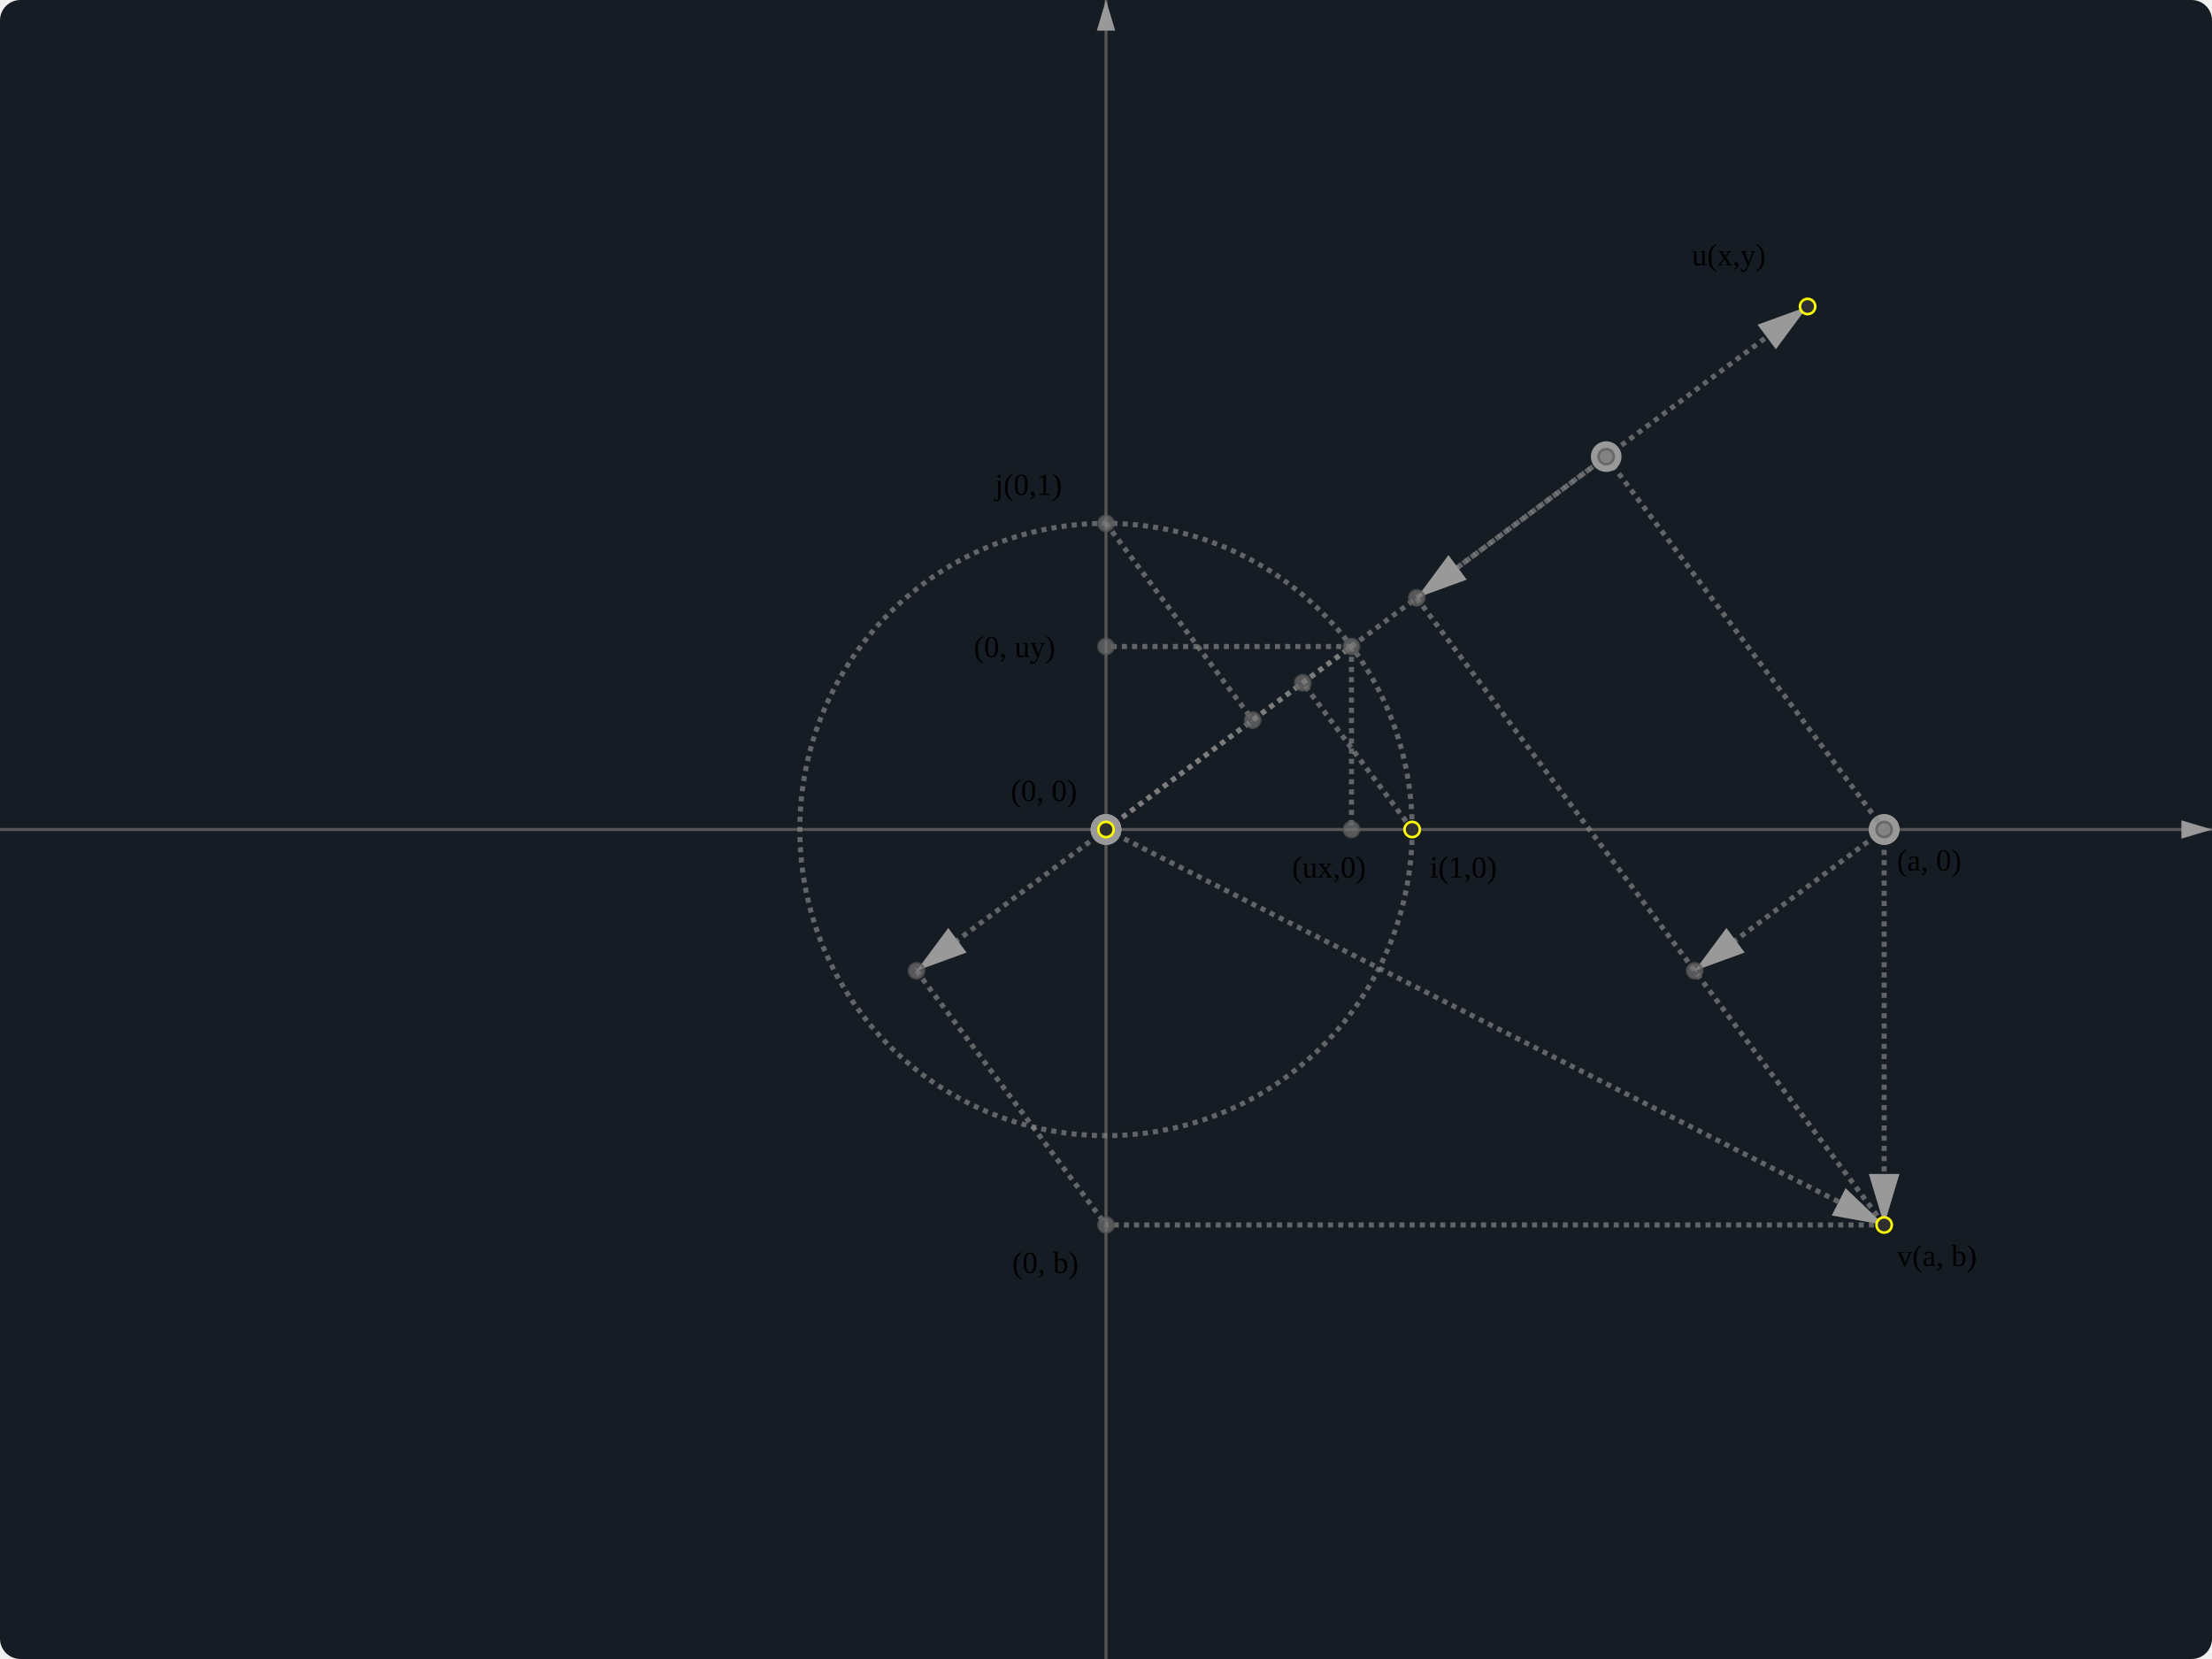
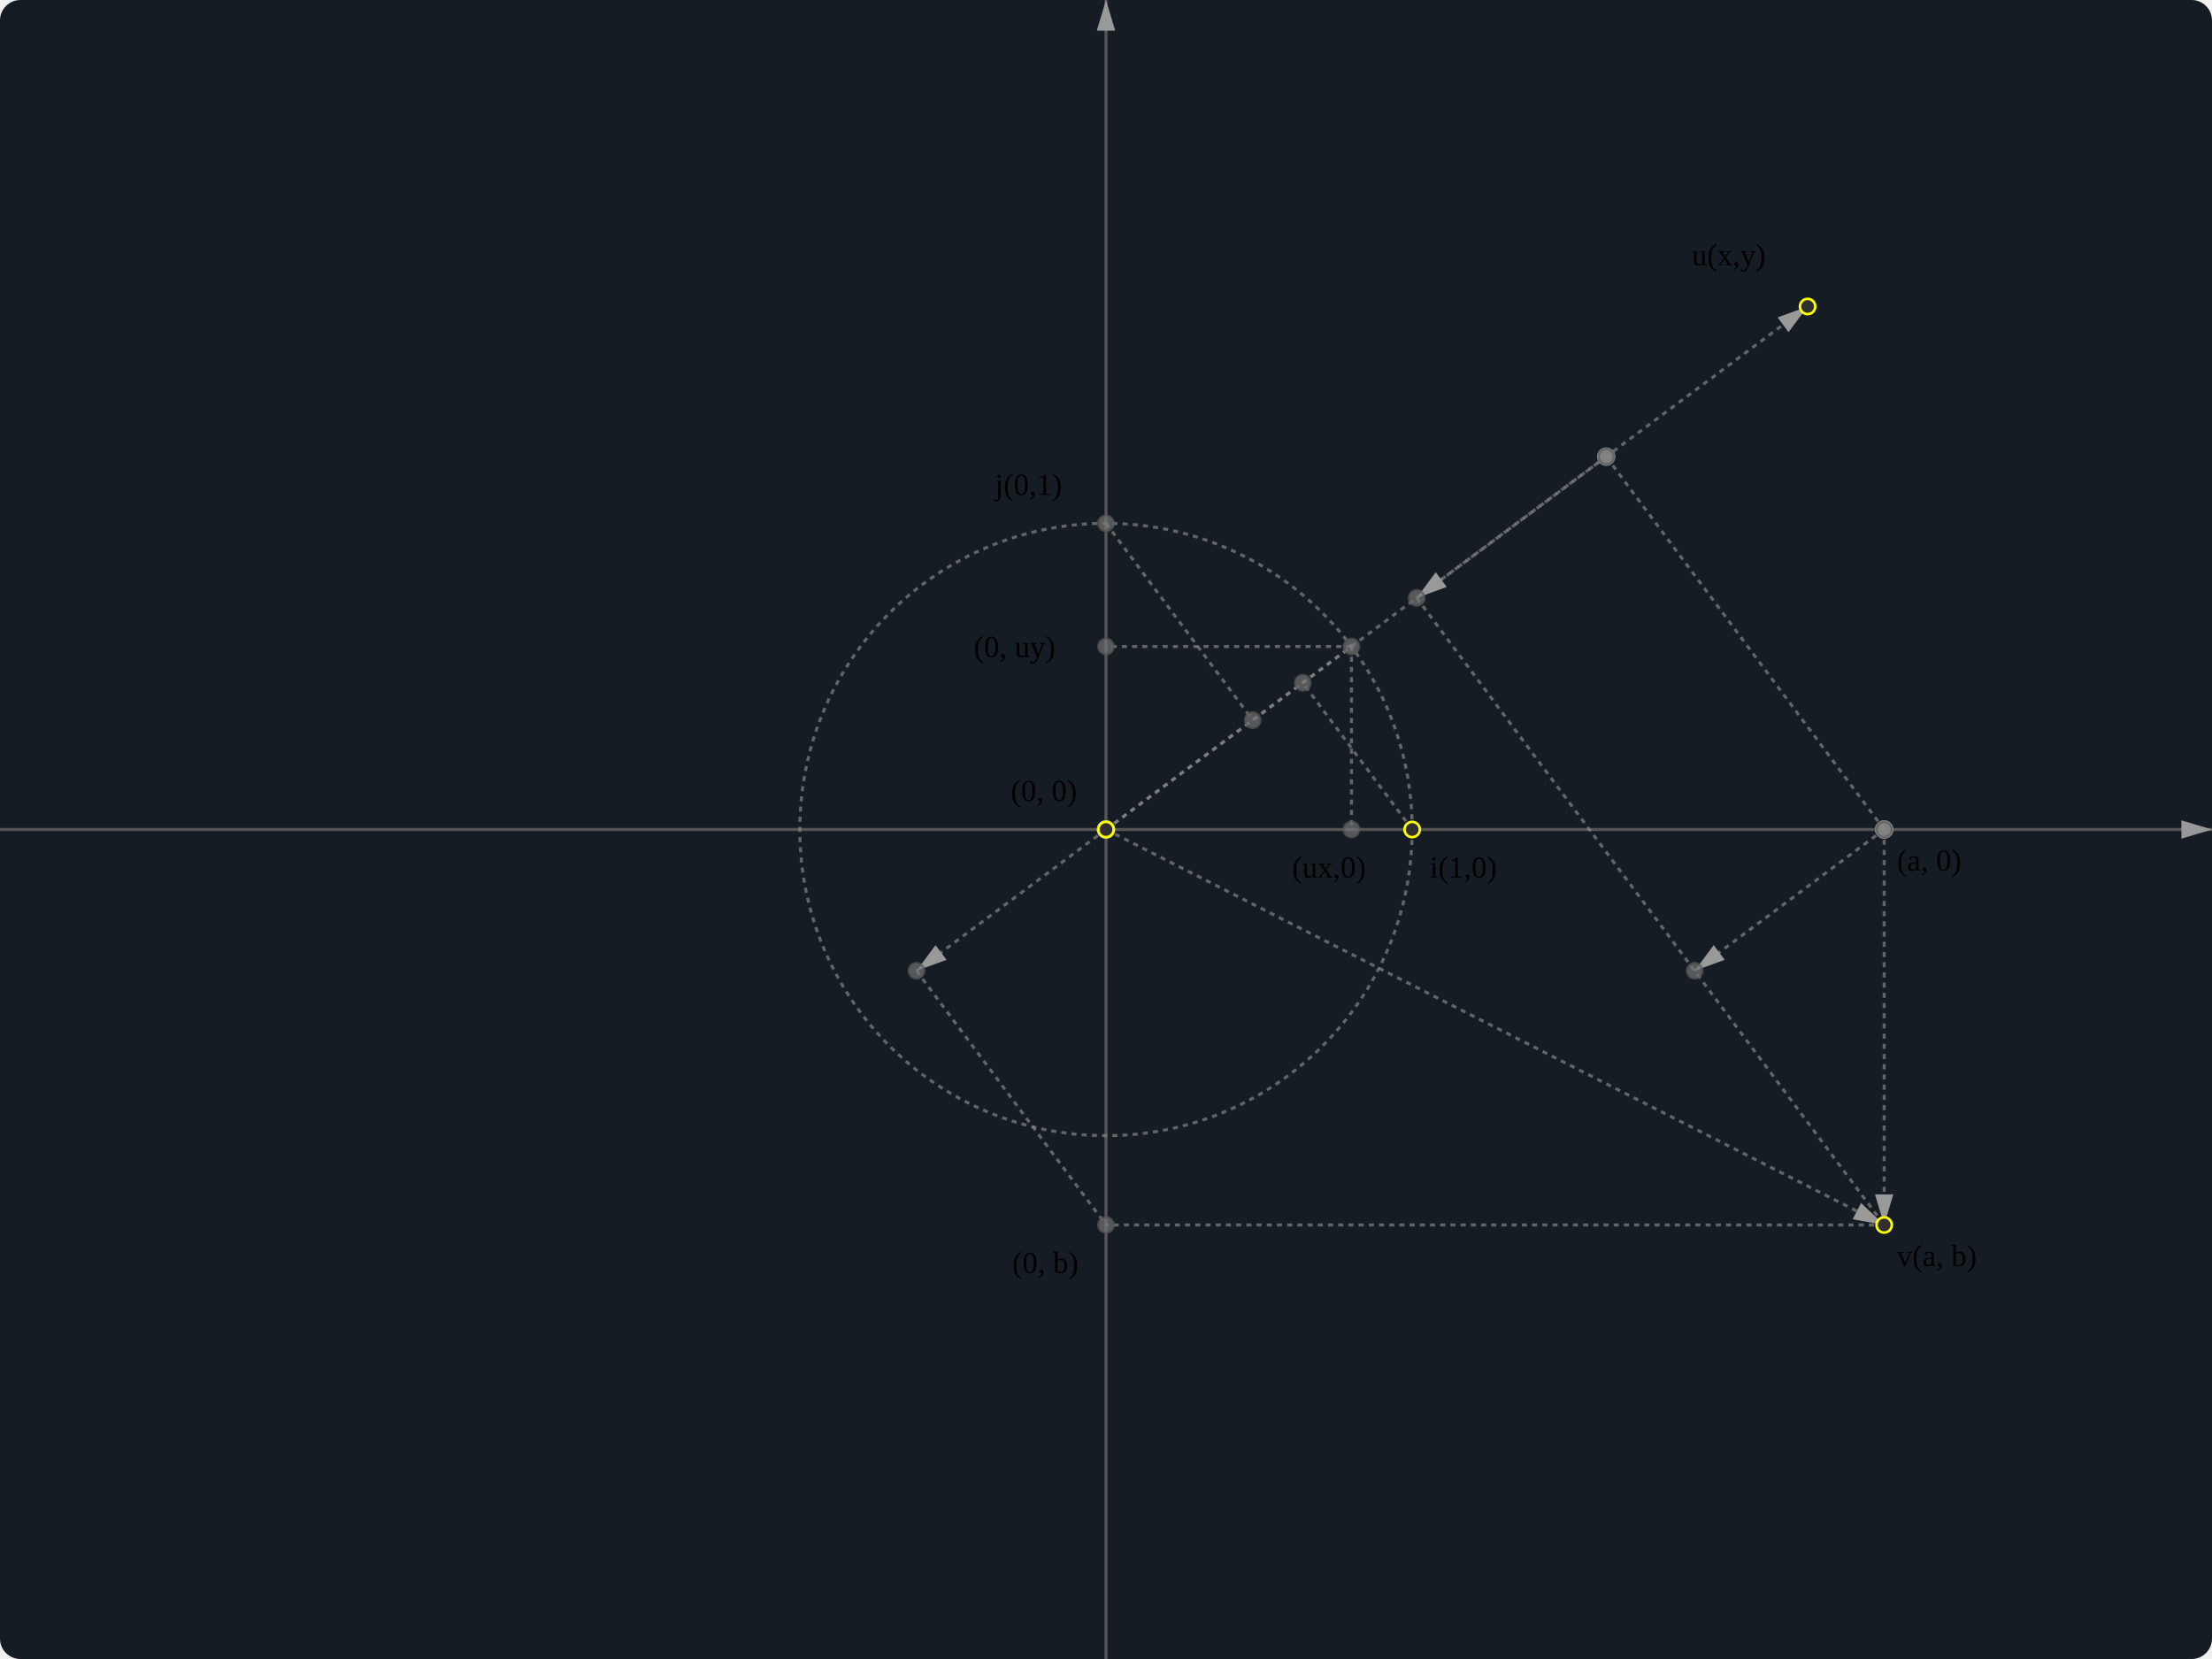
<svg xmlns="http://www.w3.org/2000/svg" xmlns:html="http://www.w3.org/1999/xhtml" xmlns:ns1="https://svgjs.com/svgjs" version="1.1" width="867" height="650.25" viewBox="0 0 867 650.25">
  <g transform="matrix(1,0,0,-1,433.5,325.125)">
    <rect width="867" height="650.25" class="fsg-board" fill="#ffffff00" rx="8" ry="8" x="-433.5" y="-325.125" />
    <rect width="0" height="0" class="fsg-ui-select-box" x="-16.5" y="-140" />
    <line x1="-433.5" y1="0" x2="433.5" y2="0" class="axis-x" stroke="#888888aa" marker-end="url(#SvgjsMarker1000)" component_no="1" fsg_shape="true" />
    <line x1="305" y1="0" x2="230.728" y2="-55.367" class="vector dashed" stroke="#888888aa" marker-start="url(#SvgjsMarker1001)" marker-end="url(#SvgjsMarker1000)" component_no="39" component_refs="19,38" fsg_shape="true" />
    <line x1="305" y1="0" x2="305" y2="-155" class="vector dashed" stroke="#888888aa" marker-start="url(#SvgjsMarker1001)" marker-end="url(#SvgjsMarker1000)" component_no="40" component_refs="19,18" fsg_shape="true" />
    <circle r="3" cx="305" cy="0" class="intersect-point" index="0" component_no="19" component_refs="1,18" label="(a, 0)" />
    <line x1="0" y1="-325.125" x2="0" y2="325.125" class="axis-y" stroke="#888888aa" marker-end="url(#SvgjsMarker1000)" component_no="2" fsg_shape="true" />
    <circle r="120" cx="0" cy="0" class="circle dashed" fill="#ff0f6328" stroke="#888888aa" component_no="6" component_refs="4,5" fsg_shape="true" fsg_fill_none="true" />
    <line x1="0" y1="0" x2="275" y2="205" class="vector dashed" stroke="#888888aa" marker-start="url(#SvgjsMarker1001)" marker-end="url(#SvgjsMarker1000)" component_no="10" component_refs="4,9" fsg_shape="true" />
    <line x1="0" y1="0" x2="96.21" y2="71.72" class="edge dashed" stroke="#888888aa" component_no="13" component_refs="4,11" fsg_shape="true" />
    <line x1="0" y1="0" x2="305" y2="-155" class="vector dashed" stroke="#888888aa" marker-start="url(#SvgjsMarker1001)" marker-end="url(#SvgjsMarker1000)" component_no="23" component_refs="4,18" fsg_shape="true" />
    <line x1="0" y1="0" x2="-74.272" y2="-55.367" class="vector dashed" stroke="#888888aa" marker-start="url(#SvgjsMarker1001)" marker-end="url(#SvgjsMarker1000)" component_no="37" component_refs="4,35" fsg_shape="true" />
    <circle r="3" cx="0" cy="0" class="point" stroke="#888888aa" component_no="4" label="(0, 0)" />
    <line x1="120" y1="0" x2="77.136" y2="57.501" class="edge dashed" stroke="#888888aa" component_no="25" component_refs="5,24" fsg_shape="true" />
    <circle r="3" cx="120" cy="0" class="point" stroke="#888888aa" component_no="5" label="i(1,0)" />
    <line x1="0" y1="120" x2="57.501" y2="42.864" class="edge dashed" stroke="#888888aa" component_no="27" component_refs="7,26" fsg_shape="true" />
    <circle r="3" cx="0" cy="120" class="intersect-point" index="0" component_no="7" component_refs="2,6" label="j(0,1)" />
    <text class="label" offset_x="6.906" offset_y="7.734" of="5" transform="matrix(1,0,0,-1,0,0)" x="126.906" y="-1.953" ns1:data="{&quot;leading&quot;:&quot;1.3&quot;}">
      <tspan dy="20.8" x="126.906" ns1:data="{&quot;leading&quot;:&quot;1.3&quot;,&quot;newLined&quot;:true}">i(1,0)</tspan>
    </text>
    <text class="label" offset_x="-43.734" offset_y="-22.266" of="7" transform="matrix(1,0,0,-1,0,0)" x="-43.531" y="-151.953" ns1:data="{&quot;leading&quot;:&quot;1.3&quot;}">
      <tspan dy="20.8" x="-43.531" ns1:data="{&quot;leading&quot;:&quot;1.3&quot;,&quot;newLined&quot;:true}">j(0,1)</tspan>
    </text>
    <text class="label" offset_x="-37.328" offset_y="-22.281" of="4" transform="matrix(1,0,0,-1,0,0)" x="-37.328" y="-31.961" ns1:data="{&quot;leading&quot;:&quot;1.3&quot;}">
      <tspan dy="20.8" x="-37.328" ns1:data="{&quot;leading&quot;:&quot;1.3&quot;,&quot;newLined&quot;:true}">(0, 0)</tspan>
    </text>
    <circle r="3" cx="275" cy="205" class="point" stroke="#888888aa" component_no="9" label="u(x,y)" />
    <text class="label" offset_x="-45.406" offset_y="-27.281" of="9" transform="matrix(1,0,0,-1,0,0)" x="229.594" y="-241.961" ns1:data="{&quot;leading&quot;:&quot;1.3&quot;}">
      <tspan dy="20.8" x="229.594" ns1:data="{&quot;leading&quot;:&quot;1.3&quot;,&quot;newLined&quot;:true}">u(x,y)</tspan>
    </text>
    <line x1="96.21" y1="71.72" x2="96.21" y2="0" class="edge dashed" stroke="#888888aa" component_no="15" component_refs="11,14" fsg_shape="true" />
    <line x1="96.21" y1="71.72" x2="0" y2="71.72" class="edge dashed" stroke="#888888aa" component_no="17" component_refs="11,16" fsg_shape="true" />
    <circle r="3" cx="96.21" cy="71.72" class="intersect-point" index="0" component_no="11" component_refs="10,6" />
    <circle r="3" cx="96.21" cy="0" class="intersect-point" index="0" component_no="14" component_refs="1,11" label="(ux,0)" />
    <text class="label" offset_x="-23.296" offset_y="7.719" of="14" transform="matrix(1,0,0,-1,0,0)" x="72.927" y="-1.961" ns1:data="{&quot;leading&quot;:&quot;1.3&quot;}">
      <tspan dy="20.8" x="72.927" ns1:data="{&quot;leading&quot;:&quot;1.3&quot;,&quot;newLined&quot;:true}">(ux,0)</tspan>
    </text>
    <circle r="3" cx="0" cy="71.72" class="intersect-point" index="0" component_no="16" component_refs="2,11" label="(0, uy)" />
    <text class="label" offset_x="-51.828" offset_y="-6.968" of="16" transform="matrix(1,0,0,-1,0,0)" x="-51.828" y="-88.37" ns1:data="{&quot;leading&quot;:&quot;1.3&quot;}">
      <tspan dy="20.8" x="-51.828" ns1:data="{&quot;leading&quot;:&quot;1.3&quot;,&quot;newLined&quot;:true}">(0, uy)</tspan>
    </text>
    <line x1="305" y1="-155" x2="0" y2="-155" class="edge dashed" stroke="#888888aa" component_no="22" component_refs="18,21" fsg_shape="true" />
    <line x1="121.781" y1="90.782" x2="305" y2="-155" class="edge dashed" stroke="#888888aa" component_no="34" component_refs="32,18" fsg_shape="true" />
    <circle r="3" cx="305" cy="-155" class="point" stroke="#888888aa" component_no="18" label="v(a, b)" />
    <text class="label" offset_x="5" offset_y="5" of="18" transform="matrix(1,0,0,-1,0,0)" x="310" y="150.312" ns1:data="{&quot;leading&quot;:&quot;1.3&quot;}">
      <tspan dy="20.8" x="310" ns1:data="{&quot;leading&quot;:&quot;1.3&quot;,&quot;newLined&quot;:true}">v(a, b)</tspan>
    </text>
    <line x1="305" y1="0" x2="196.053" y2="146.149" class="edge dashed" stroke="#888888aa" component_no="29" component_refs="19,28" fsg_shape="true" />
    <text class="label" offset_x="5" offset_y="5" of="19" transform="matrix(1,0,0,-1,0,0)" x="310" y="-4.688" ns1:data="{&quot;leading&quot;:&quot;1.3&quot;}">
      <tspan dy="20.8" x="310" ns1:data="{&quot;leading&quot;:&quot;1.3&quot;,&quot;newLined&quot;:true}">(a, 0)</tspan>
    </text>
    <line x1="-74.272" y1="-55.367" x2="0" y2="-155" class="edge dashed" stroke="#888888aa" component_no="36" component_refs="35,21" fsg_shape="true" />
    <circle r="3" cx="0" cy="-155" class="intersect-point" index="0" component_no="21" component_refs="2,18" label="(0, b)" />
    <text class="label" offset_x="-36.766" offset_y="7.719" of="21" transform="matrix(1,0,0,-1,0,0)" x="-36.766" y="153.039" ns1:data="{&quot;leading&quot;:&quot;1.3&quot;}">
      <tspan dy="20.8" x="-36.766" ns1:data="{&quot;leading&quot;:&quot;1.3&quot;,&quot;newLined&quot;:true}">(0, b)</tspan>
    </text>
    <circle r="3" cx="77.136" cy="57.501" class="intersect-point" index="0" component_no="24" component_refs="10,5" />
    <circle r="3" cx="57.501" cy="42.864" class="intersect-point" index="0" component_no="26" component_refs="10,7" />
    <line x1="196.053" y1="146.149" x2="121.781" y2="90.782" class="vector dashed" stroke="#888888aa" marker-start="url(#SvgjsMarker1001)" marker-end="url(#SvgjsMarker1000)" component_no="33" component_refs="28,32" fsg_shape="true" />
    <circle r="3" cx="196.053" cy="146.149" class="intersect-point" index="0" component_no="28" component_refs="10,19" />
    <circle r="3" cx="121.781" cy="90.782" class="intersect-point" index="0" component_no="32" component_refs="10,18" />
    <circle r="3" cx="-74.272" cy="-55.367" class="intersect-point" index="0" component_no="35" component_refs="10,21" />
    <circle r="3" cx="230.728" cy="-55.367" class="intersect-point" index="0" component_no="38" component_refs="34,19" />
  </g>
  <defs>
    <style>
svg {
  user-select: none;
  -webkit-user-select: none;
}

svg .fsg-board {
  fill: #151c23;
}

svg .fsg-ui-select-box {
  stroke-width: 0.5;
  fill: none;
}

svg .menu {
  font: 0.9em Roboto, Helvetica, Sans-Serif, Times, serif, monospace;
}

svg .menu_title {
  fill: #aaa;
  font-family: Georgia, 'Times New Roman', Times, serif;
}

svg .menu_item {
  font-weight: 300;
  fill: #888;
}

svg .menu_item:hover {
  fill: #fff;
  cursor: pointer;
}

svg *[fsg_hidden] {
  visibility: hidden;
}

svg *[fsg_fill_none]{
  fill: none;
}

svg *[fsg_shape]:hover {
  stroke: #fff;
}

svg .dashed {
  stroke-dasharray: 2;
-   stroke-width: 2;
+   stroke-width: 1.2;
}

svg .axis-x, svg .axis-y {
  stroke: #555; 
  stroke-width: 1.2;
}

svg .vector-marker-start, svg .vector-marker-end {
  fill: #999;
}

svg .point {
  fill: #2f2f2f;
  stroke: #ff0;
}

svg .pin-point {
  fill: #777777aa;
  stroke: #ff0;
}

svg .mid-point, svg .intersect-point {
  fill: #777777aa;
  stroke: #565656aa;
}

svg .point:hover, svg .pin-point:hover {
  cursor: grab;
}

svg .mid-point:hover, svg .intersect-point:hover {
  cursor: pointer;
}

svg g, svg div, svg foreignObject, svg span {
  position: relative;
}

svg span.base {
  position: relative !important;
}

svg .latex-container {
  width: max-content;
  height: max-content;
  position: fixed; /* important for Safari */
}
</style>
    <html:link rel="stylesheet" href="https://rintaroutw.github.io/fsg/style/runtime.css" />
    <html:link rel="stylesheet" href="https://cdn.jsdelivr.net/npm/katex@0.12.0/dist/katex.min.css" />
    <marker markerWidth="6" markerHeight="6" refX="3" refY="3" viewBox="0 0 6 6" orient="auto" class="vector-start-marker" id="SvgjsMarker1001">
      <circle r="3" cx="3" cy="3" class="vector-marker-start" />
    </marker>
    <marker markerWidth="10" markerHeight="6" refX="10" refY="3" viewBox="0 0 10 6" orient="auto" class="vector-end-marker" id="SvgjsMarker1000">
      <polygon points="0 0, 10 3, 0 6" stroke-width="1" class="vector-marker-end" />
    </marker>
  </defs>
</svg>
